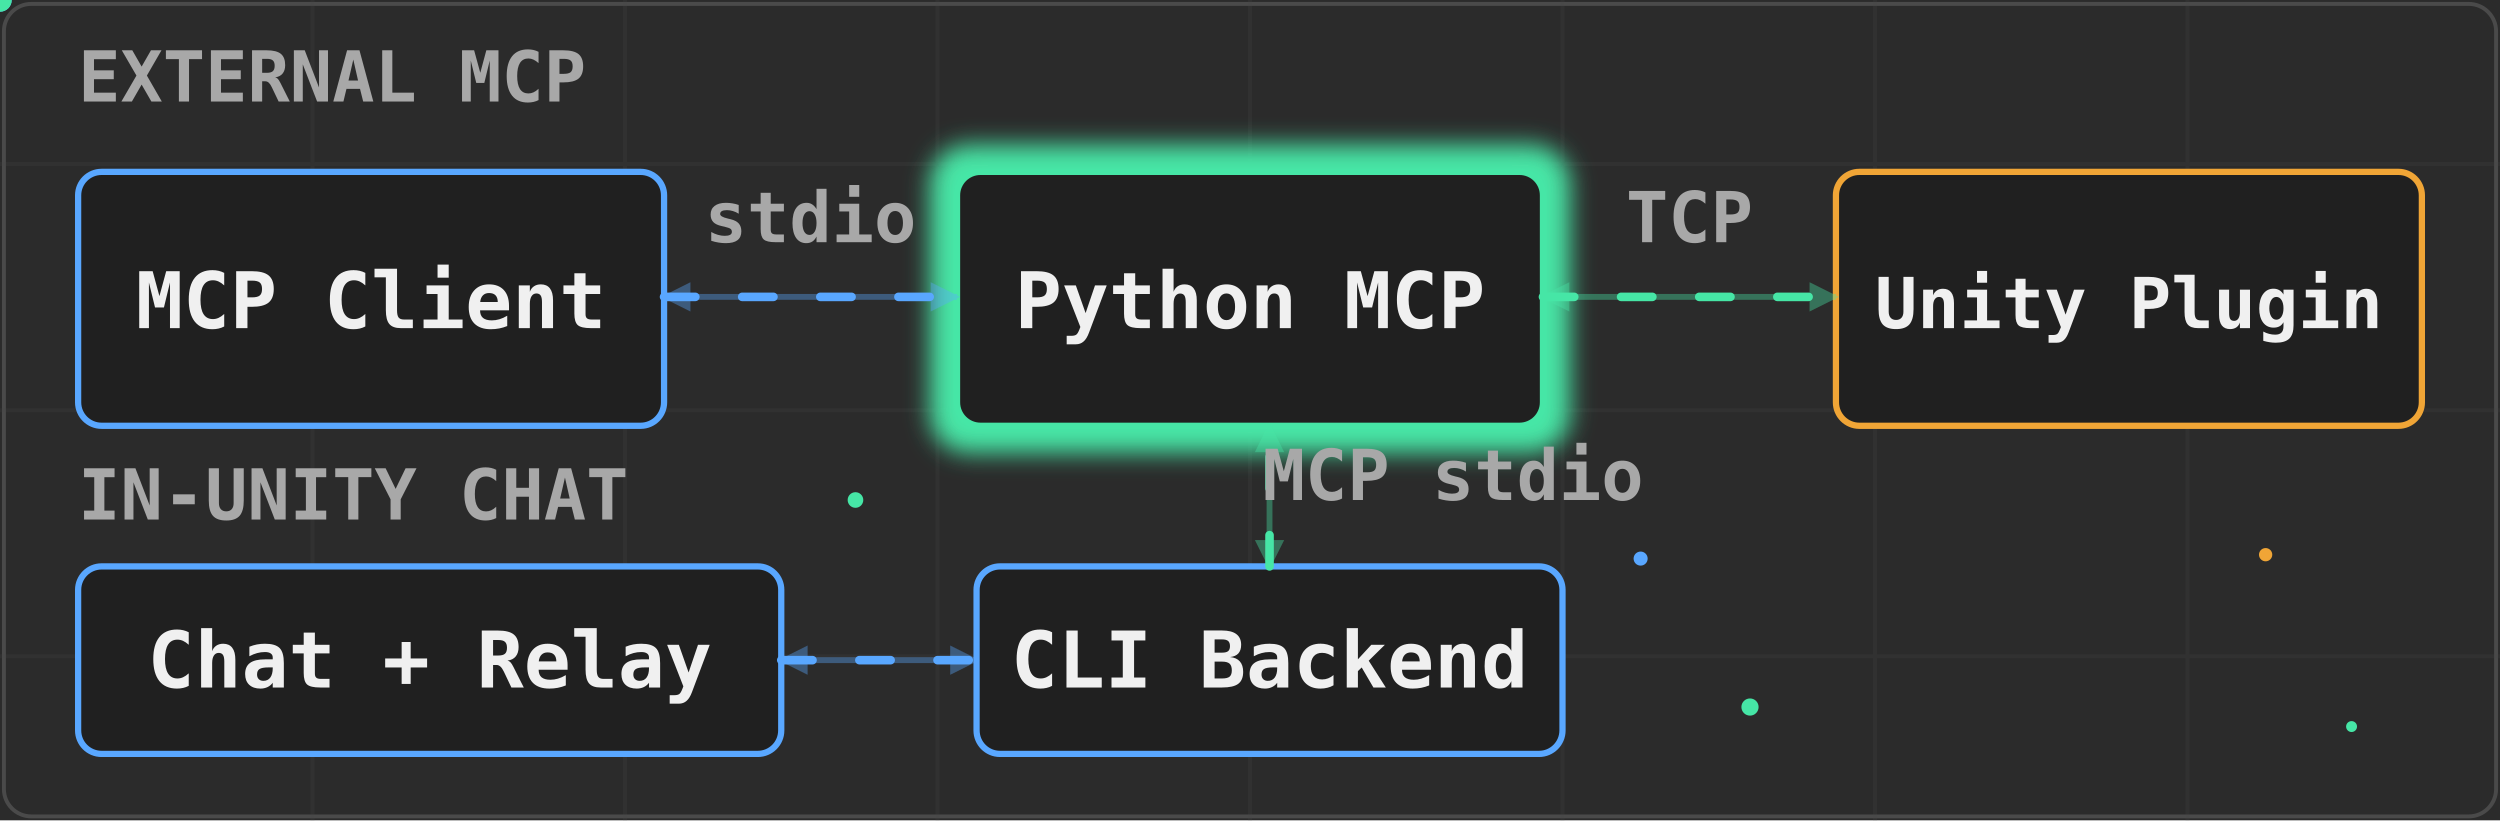
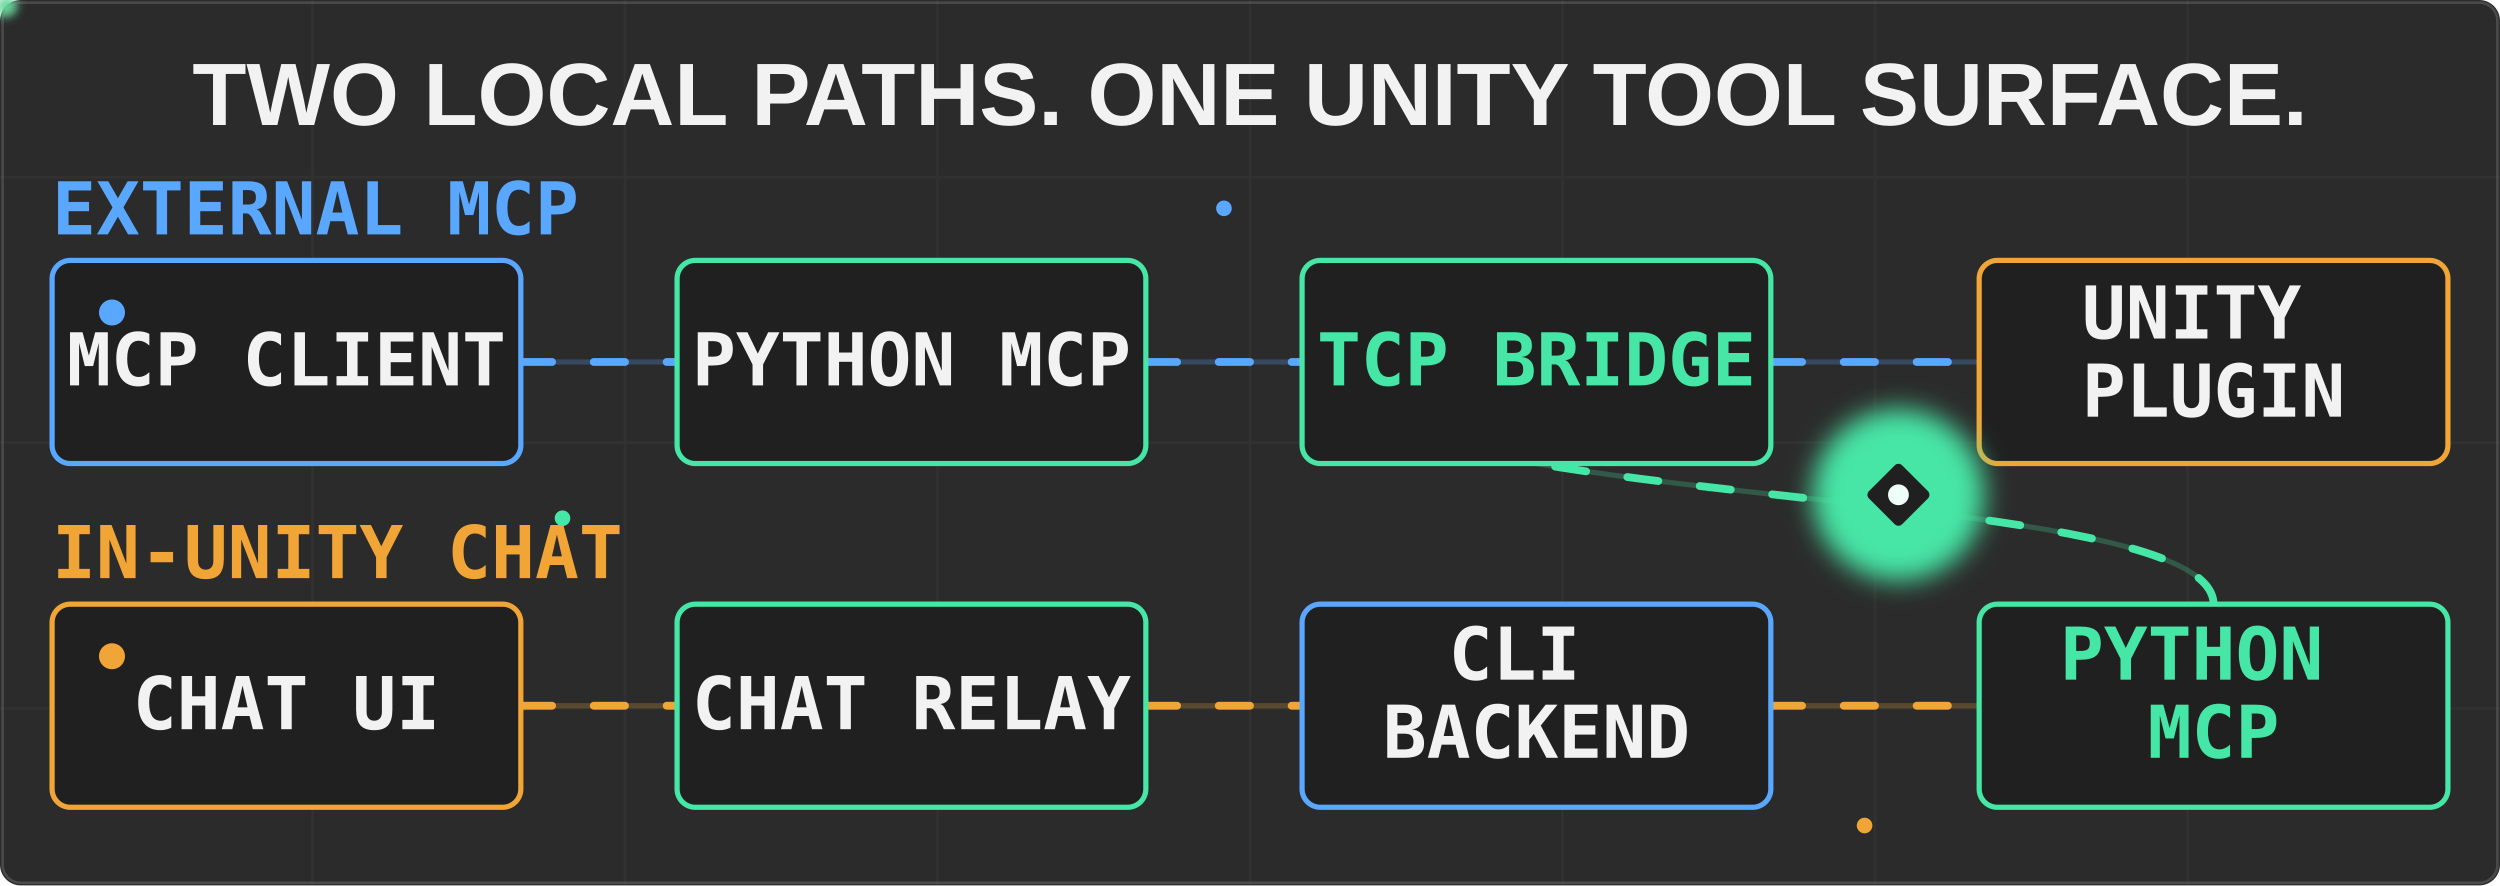
- <svg xmlns="http://www.w3.org/2000/svg" viewBox="0 0 640 210" width="640" height="210" role="img" aria-labelledby="architecture-title architecture-desc">
+ <svg xmlns="http://www.w3.org/2000/svg" viewBox="0 0 960 340" width="960" height="340" role="img" aria-labelledby="architecture-title architecture-desc">
  <defs>
-     <marker id="arrow-green" viewBox="0 0 10 10" refX="9" refY="5" markerWidth="5" markerHeight="5" orient="auto-start-reverse">
-       <path d="M0 0L10 5L0 10Z" fill="#46e6a6" />
-     </marker>
-     <marker id="arrow-blue" viewBox="0 0 10 10" refX="9" refY="5" markerWidth="5" markerHeight="5" orient="auto-start-reverse">
-       <path d="M0 0L10 5L0 10Z" fill="#59a7ff" />
-     </marker>
-     <filter id="architecture-glow" x="-80%" y="-80%" width="260%" height="260%">
-       <feGaussianBlur stdDeviation="3" />
+     <filter id="architecture-glow" x="-100%" y="-100%" width="300%" height="300%">
+       <feGaussianBlur stdDeviation="5" />
+     </filter>
+     <filter id="architecture-soft-glow" x="-80%" y="-80%" width="260%" height="260%">
+       <feGaussianBlur stdDeviation="2.5" />
    </filter>
  </defs>
  <style>
-     .node { fill: #202020; stroke-width: 1.6; }
-     .title {
-       fill: #f0f0f0;
-       font-family: ui-monospace, SFMono-Regular, Menlo, Consolas, monospace;
-       font-weight: 700;
-       text-anchor: middle;
+     .architecture-lane {
+       fill: none;
+       stroke-width: 3;
+       stroke-linecap: round;
+       stroke-dasharray: 12 16;
+       animation: architecture-flow 3.4s linear infinite;
    }
-     .protocol {
-       fill: #a8a8a8;
-       font-family: ui-monospace, SFMono-Regular, Menlo, Consolas, monospace;
-       font-weight: 600;
-       text-anchor: middle;
-     }
-     .route { fill: none; stroke-width: 1.5; opacity: .38; }
-     .flow {
-       fill: none;
-       stroke-width: 2.2;
-       stroke-linecap: round;
-       stroke-dasharray: 8 12;
-       animation: architecture-flow 3.7s linear infinite;
-     }
-     .server-aura {
-       animation: architecture-aura 3s ease-in-out infinite;
+     .architecture-node {
      transform-box: fill-box;
      transform-origin: center;
+       animation: architecture-breathe 4.8s ease-in-out infinite;
    }
-     .server-node {
-       animation: architecture-life 3.6s ease-in-out infinite;
+     .architecture-node-b { animation-delay: -.8s; }
+     .architecture-node-c { animation-delay: -1.6s; }
+     .architecture-node-d { animation-delay: -2.4s; }
+     .architecture-aura {
      transform-box: fill-box;
      transform-origin: center;
+       animation: architecture-aura 3.2s ease-in-out infinite;
    }
-     .spore {
-       animation: architecture-drift-a 4.4s ease-in-out infinite alternate;
+     .architecture-spore {
      transform-box: fill-box;
      transform-origin: center;
+       animation: architecture-drift-a 4.9s ease-in-out infinite alternate;
    }
-     .spore:nth-of-type(2n) { animation-name: architecture-drift-b; animation-duration: 5.3s; }
-     .spore:nth-of-type(3n) { animation-duration: 3.8s; animation-delay: -2s; }
-     @keyframes architecture-flow { to { stroke-dashoffset: -40; } }
+     .architecture-spore-b {
+       animation-name: architecture-drift-b;
+       animation-duration: 5.8s;
+       animation-delay: -2.1s;
+     }
+     @keyframes architecture-flow { to { stroke-dashoffset: -56; } }
+     @keyframes architecture-breathe {
+       0%, 100% { opacity: .88; transform: translateY(0); }
+       50% { opacity: 1; transform: translateY(-2px); }
+     }
    @keyframes architecture-aura {
-       0%, 100% { opacity: .1; transform: scale(.88); }
-       50% { opacity: .34; transform: scale(1.13); }
-     }
-     @keyframes architecture-life {
-       0%, 100% { transform: translateY(0); }
-       46% { transform: translateY(-2px); }
+       0%, 100% { opacity: .12; transform: scale(.84); }
+       50% { opacity: .4; transform: scale(1.14); }
    }
    @keyframes architecture-drift-a {
-       0% { opacity: .18; transform: translate(-3px, 3px) scale(.7); }
-       55% { opacity: .82; transform: translate(5px, -4px) scale(1.2); }
-       100% { opacity: .3; transform: translate(8px, 2px) scale(.82); }
+       0% { opacity: .18; transform: translate(-7px, 5px) scale(.72); }
+       55% { opacity: .8; transform: translate(8px, -7px) scale(1.18); }
+       100% { opacity: .28; transform: translate(15px, 4px) scale(.82); }
    }
    @keyframes architecture-drift-b {
-       0% { opacity: .16; transform: translate(4px, -3px) scale(.76); }
-       48% { opacity: .7; transform: translate(-6px, 4px) scale(1.14); }
-       100% { opacity: .25; transform: translate(2px, -5px) scale(.8); }
+       0% { opacity: .14; transform: translate(8px, -5px) scale(.75); }
+       50% { opacity: .7; transform: translate(-11px, 8px) scale(1.12); }
+       100% { opacity: .24; transform: translate(4px, -10px) scale(.8); }
    }
    @media (prefers-reduced-motion: reduce) {
-       .flow, .server-aura, .server-node, .spore { animation: none !important; }
-       .flow { stroke-dasharray: none; opacity: .7; }
-       .server-aura { opacity: .18; }
+       .architecture-lane, .architecture-node, .architecture-aura, .architecture-spore {
+         animation: none !important;
+       }
+       .architecture-lane { stroke-dasharray: none; opacity: .65; }
+       .architecture-aura { opacity: .2; }
+       .architecture-spore { opacity: .28; }
      .motion-particle { display: none; }
-       .spore { opacity: .3; }
    }
  </style>
-   <rect width="640" height="210" fill="#2b2b2b" />
-   <rect x="1" y="1" width="638" height="208" rx="7" fill="none" stroke="#4a4a4a" />
-   <g stroke="#464646" stroke-width="1" opacity=".22">
-     <path d="M0 42H640M0 105H640M0 168H640" />
-     <path d="M80 0V210M160 0V210M240 0V210M320 0V210M400 0V210M480 0V210M560 0V210" />
+   <rect width="960" height="340" rx="8" fill="#2b2b2b" />
+   <rect x="1" y="1" width="958" height="338" rx="7" fill="none" stroke="#4a4a4a" />
+   <g stroke="#777" stroke-width="1" opacity=".08">
+     <path d="M0 68H960M0 170H960M0 272H960" />
+     <path d="M120 0V340M240 0V340M360 0V340M480 0V340M600 0V340M720 0V340M840 0V340" />
  </g>
-   <text x="20" y="26" fill="#a8a8a8" font-size="18" font-weight="700" data-mobile-critical="true" font-family="ui-monospace, SFMono-Regular, Menlo, Consolas, monospace">EXTERNAL MCP</text>
-   <g>
-     <rect class="node" x="20" y="44" width="150" height="65" rx="6" stroke="#59a7ff" />
-     <text class="title" x="95" y="84" font-size="20" data-mobile-critical="true">MCP Client</text>
+   <text x="480" y="48" text-anchor="middle" fill="#f2f2f2" font-size="34" font-weight="700" data-mobile-critical="true" font-family="'Segoe UI', 'Helvetica Neue', Arial, sans-serif">TWO LOCAL PATHS. ONE UNITY TOOL SURFACE.</text>
+   <text x="20" y="90" fill="#59a7ff" font-size="28" font-weight="700" data-mobile-critical="true" font-family="ui-monospace, SFMono-Regular, Menlo, Consolas, monospace">EXTERNAL MCP</text>
+   <text x="20" y="222" fill="#f0a536" font-size="28" font-weight="700" data-mobile-critical="true" font-family="ui-monospace, SFMono-Regular, Menlo, Consolas, monospace">IN-UNITY CHAT</text>
+   <path d="M200 139H260M440 139H500M680 139H760" stroke="#59a7ff" stroke-width="2" opacity=".24" />
+   <path class="architecture-lane" d="M200 139H260M440 139H500M680 139H760" stroke="#59a7ff" />
+   <path d="M200 271H260M440 271H500M680 271H760" stroke="#f0a536" stroke-width="2" opacity=".24" />
+   <path class="architecture-lane" d="M200 271H260M440 271H500M680 271H760" stroke="#f0a536" />
+   <path d="M850 232C850 199 690 195 590 178" fill="none" stroke="#46e6a6" stroke-width="2" opacity=".24" />
+   <path class="architecture-lane" d="M850 232C850 199 690 195 590 178" stroke="#46e6a6" />
+   <g class="architecture-node">
+     <rect x="20" y="100" width="180" height="78" rx="7" fill="#202020" stroke="#59a7ff" stroke-width="2" />
+     <circle cx="43" cy="120" r="5" fill="#59a7ff" />
+     <text x="110" y="148" text-anchor="middle" fill="#f2f2f2" font-size="28" font-weight="700" data-mobile-critical="true" font-family="ui-monospace, SFMono-Regular, Menlo, Consolas, monospace">MCP CLIENT</text>
  </g>
-   <g class="server-node">
-     <rect class="server-aura" x="238" y="37" width="164" height="79" rx="10" fill="#46e6a6" filter="url(#architecture-glow)" />
-     <rect class="node" x="245" y="44" width="150" height="65" rx="6" stroke="#46e6a6" />
-     <text class="title" x="320" y="84" font-size="20" data-mobile-critical="true">Python MCP</text>
+   <g class="architecture-node architecture-node-b">
+     <rect x="260" y="100" width="180" height="78" rx="7" fill="#202020" stroke="#46e6a6" stroke-width="2" />
+     <text x="350" y="148" text-anchor="middle" fill="#f2f2f2" font-size="28" font-weight="700" data-mobile-critical="true" font-family="ui-monospace, SFMono-Regular, Menlo, Consolas, monospace">PYTHON MCP</text>
  </g>
-   <g>
-     <rect class="node" x="470" y="44" width="150" height="65" rx="6" stroke="#f0a536" />
-     <text class="title" x="545" y="84" font-size="18" data-mobile-critical="true">Unity Plugin</text>
+   <g class="architecture-node architecture-node-c">
+     <rect x="500" y="100" width="180" height="78" rx="7" fill="#202020" stroke="#46e6a6" stroke-width="2" />
+     <text x="590" y="148" text-anchor="middle" fill="#46e6a6" font-size="28" font-weight="700" data-mobile-critical="true" font-family="ui-monospace, SFMono-Regular, Menlo, Consolas, monospace">TCP BRIDGE</text>
  </g>
-   <path class="route" d="M170 76H245" stroke="#59a7ff" marker-start="url(#arrow-blue)" marker-end="url(#arrow-blue)" />
-   <path class="flow" d="M170 76H245" stroke="#59a7ff" />
-   <text class="protocol" x="207.5" y="62" font-size="18" data-mobile-critical="true">stdio</text>
-   <path class="route" d="M395 76H470" stroke="#46e6a6" marker-start="url(#arrow-green)" marker-end="url(#arrow-green)" />
-   <path class="flow" d="M395 76H470" stroke="#46e6a6" />
-   <text class="protocol" x="432.5" y="62" font-size="18" data-mobile-critical="true">TCP</text>
-   <circle class="motion-particle" r="3" fill="#59a7ff">
-     <animateMotion dur="2.5s" repeatCount="indefinite" path="M170 76H245" />
+   <g class="architecture-node architecture-node-d">
+     <rect x="760" y="100" width="180" height="78" rx="7" fill="#202020" stroke="#f0a536" stroke-width="2" />
+     <text x="850" y="130" text-anchor="middle" fill="#f2f2f2" font-size="28" font-weight="700" data-mobile-critical="true" font-family="ui-monospace, SFMono-Regular, Menlo, Consolas, monospace">
+       <tspan x="850">UNITY</tspan>
+       <tspan x="850" dy="30">PLUGIN</tspan>
+     </text>
+   </g>
+   <g class="architecture-node architecture-node-c">
+     <rect x="20" y="232" width="180" height="78" rx="7" fill="#202020" stroke="#f0a536" stroke-width="2" />
+     <circle cx="43" cy="252" r="5" fill="#f0a536" />
+     <text x="110" y="280" text-anchor="middle" fill="#f2f2f2" font-size="28" font-weight="700" data-mobile-critical="true" font-family="ui-monospace, SFMono-Regular, Menlo, Consolas, monospace">CHAT UI</text>
+   </g>
+   <g class="architecture-node architecture-node-d">
+     <rect x="260" y="232" width="180" height="78" rx="7" fill="#202020" stroke="#46e6a6" stroke-width="2" />
+     <text x="350" y="280" text-anchor="middle" fill="#f2f2f2" font-size="28" font-weight="700" data-mobile-critical="true" font-family="ui-monospace, SFMono-Regular, Menlo, Consolas, monospace">CHAT RELAY</text>
+   </g>
+   <g class="architecture-node architecture-node-b">
+     <rect x="500" y="232" width="180" height="78" rx="7" fill="#202020" stroke="#59a7ff" stroke-width="2" />
+     <text x="590" y="261" text-anchor="middle" fill="#f2f2f2" font-size="28" font-weight="700" data-mobile-critical="true" font-family="ui-monospace, SFMono-Regular, Menlo, Consolas, monospace">
+       <tspan x="590">CLI</tspan>
+       <tspan x="590" dy="30">BACKEND</tspan>
+     </text>
+   </g>
+   <g class="architecture-node">
+     <rect x="760" y="232" width="180" height="78" rx="7" fill="#202020" stroke="#46e6a6" stroke-width="2" />
+     <text x="850" y="261" text-anchor="middle" fill="#46e6a6" font-size="28" font-weight="700" data-mobile-critical="true" font-family="ui-monospace, SFMono-Regular, Menlo, Consolas, monospace">
+       <tspan x="850">PYTHON</tspan>
+       <tspan x="850" dy="30">MCP</tspan>
+     </text>
+   </g>
+   <circle class="motion-particle" r="5" fill="#59a7ff" filter="url(#architecture-soft-glow)">
+     <animateMotion dur="2.4s" repeatCount="indefinite" path="M200 139H260" />
  </circle>
-   <circle class="motion-particle" r="3" fill="#46e6a6">
-     <animateMotion dur="2.8s" begin="-1.1s" repeatCount="indefinite" path="M395 76H470" />
+   <circle class="motion-particle" r="4" fill="#46e6a6" filter="url(#architecture-soft-glow)">
+     <animateMotion dur="2.8s" begin="-.9s" repeatCount="indefinite" path="M440 139H500" />
  </circle>
-   <text x="20" y="133" fill="#a8a8a8" font-size="18" font-weight="700" data-mobile-critical="true" font-family="ui-monospace, SFMono-Regular, Menlo, Consolas, monospace">IN-UNITY CHAT</text>
-   <g>
-     <rect class="node" x="20" y="145" width="180" height="48" rx="6" stroke="#59a7ff" />
-     <text class="title" x="110" y="176" font-size="20" data-mobile-critical="true">Chat + Relay</text>
-   </g>
-   <g>
-     <rect class="node" x="250" y="145" width="150" height="48" rx="6" stroke="#59a7ff" />
-     <text class="title" x="325" y="176" font-size="20" data-mobile-critical="true">CLI Backend</text>
-   </g>
-   <path class="route" d="M200 169H250" stroke="#59a7ff" marker-start="url(#arrow-blue)" marker-end="url(#arrow-blue)" />
-   <path class="flow" d="M200 169H250" stroke="#59a7ff" />
-   <path class="route" d="M325 145V109" stroke="#46e6a6" marker-start="url(#arrow-green)" marker-end="url(#arrow-green)" />
-   <path class="flow" d="M325 145V109" stroke="#46e6a6" />
-   <text class="protocol" x="372" y="128" font-size="18" data-mobile-critical="true">MCP stdio</text>
-   <circle class="motion-particle" r="2.6" fill="#59a7ff">
-     <animateMotion dur="3s" repeatCount="indefinite" path="M200 169H250" />
+   <circle class="motion-particle" r="5" fill="#46e6a6" filter="url(#architecture-soft-glow)">
+     <animateMotion dur="2.5s" begin="-1.6s" repeatCount="indefinite" path="M680 139H760" />
  </circle>
-   <circle class="motion-particle" r="2.8" fill="#46e6a6">
-     <animateMotion dur="3.3s" begin="-1.4s" repeatCount="indefinite" path="M325 145V109" />
+   <circle class="motion-particle" r="5" fill="#f0a536" filter="url(#architecture-soft-glow)">
+     <animateMotion dur="2.7s" begin="-.4s" repeatCount="indefinite" path="M200 271H260" />
+   </circle>
+   <circle class="motion-particle" r="4" fill="#46e6a6" filter="url(#architecture-soft-glow)">
+     <animateMotion dur="3.1s" begin="-1.3s" repeatCount="indefinite" path="M440 271H500" />
+   </circle>
+   <circle class="motion-particle" r="5" fill="#46e6a6" filter="url(#architecture-soft-glow)">
+     <animateMotion dur="2.6s" begin="-2s" repeatCount="indefinite" path="M680 271H760" />
+   </circle>
+   <circle class="motion-particle" r="4" fill="#46e6a6" filter="url(#architecture-soft-glow)">
+     <animateMotion dur="3.3s" begin="-1.1s" repeatCount="indefinite" path="M850 232C850 199 690 195 590 178" />
  </circle>
  <g>
-     <circle class="spore" cx="219" cy="128" r="2" fill="#46e6a6" />
-     <circle class="spore" cx="420" cy="143" r="1.8" fill="#59a7ff" />
-     <circle class="spore" cx="448" cy="181" r="2.2" fill="#46e6a6" />
-     <circle class="spore" cx="580" cy="142" r="1.7" fill="#f0a536" />
-     <circle class="spore" cx="602" cy="186" r="1.4" fill="#46e6a6" />
+     <circle class="architecture-aura" cx="729" cy="190" r="33" fill="#46e6a6" filter="url(#architecture-glow)" />
+     <rect x="719" y="180" width="20" height="20" rx="3" fill="#202020" stroke="#46e6a6" stroke-width="2" transform="rotate(45 729 190)" />
+     <circle cx="729" cy="190" r="4" fill="#effff9" />
  </g>
+   <circle class="architecture-spore" cx="216" cy="199" r="3" fill="#46e6a6" />
+   <circle class="architecture-spore architecture-spore-b" cx="470" cy="80" r="3" fill="#59a7ff" />
+   <circle class="architecture-spore" cx="716" cy="317" r="3" fill="#f0a536" />
</svg>
